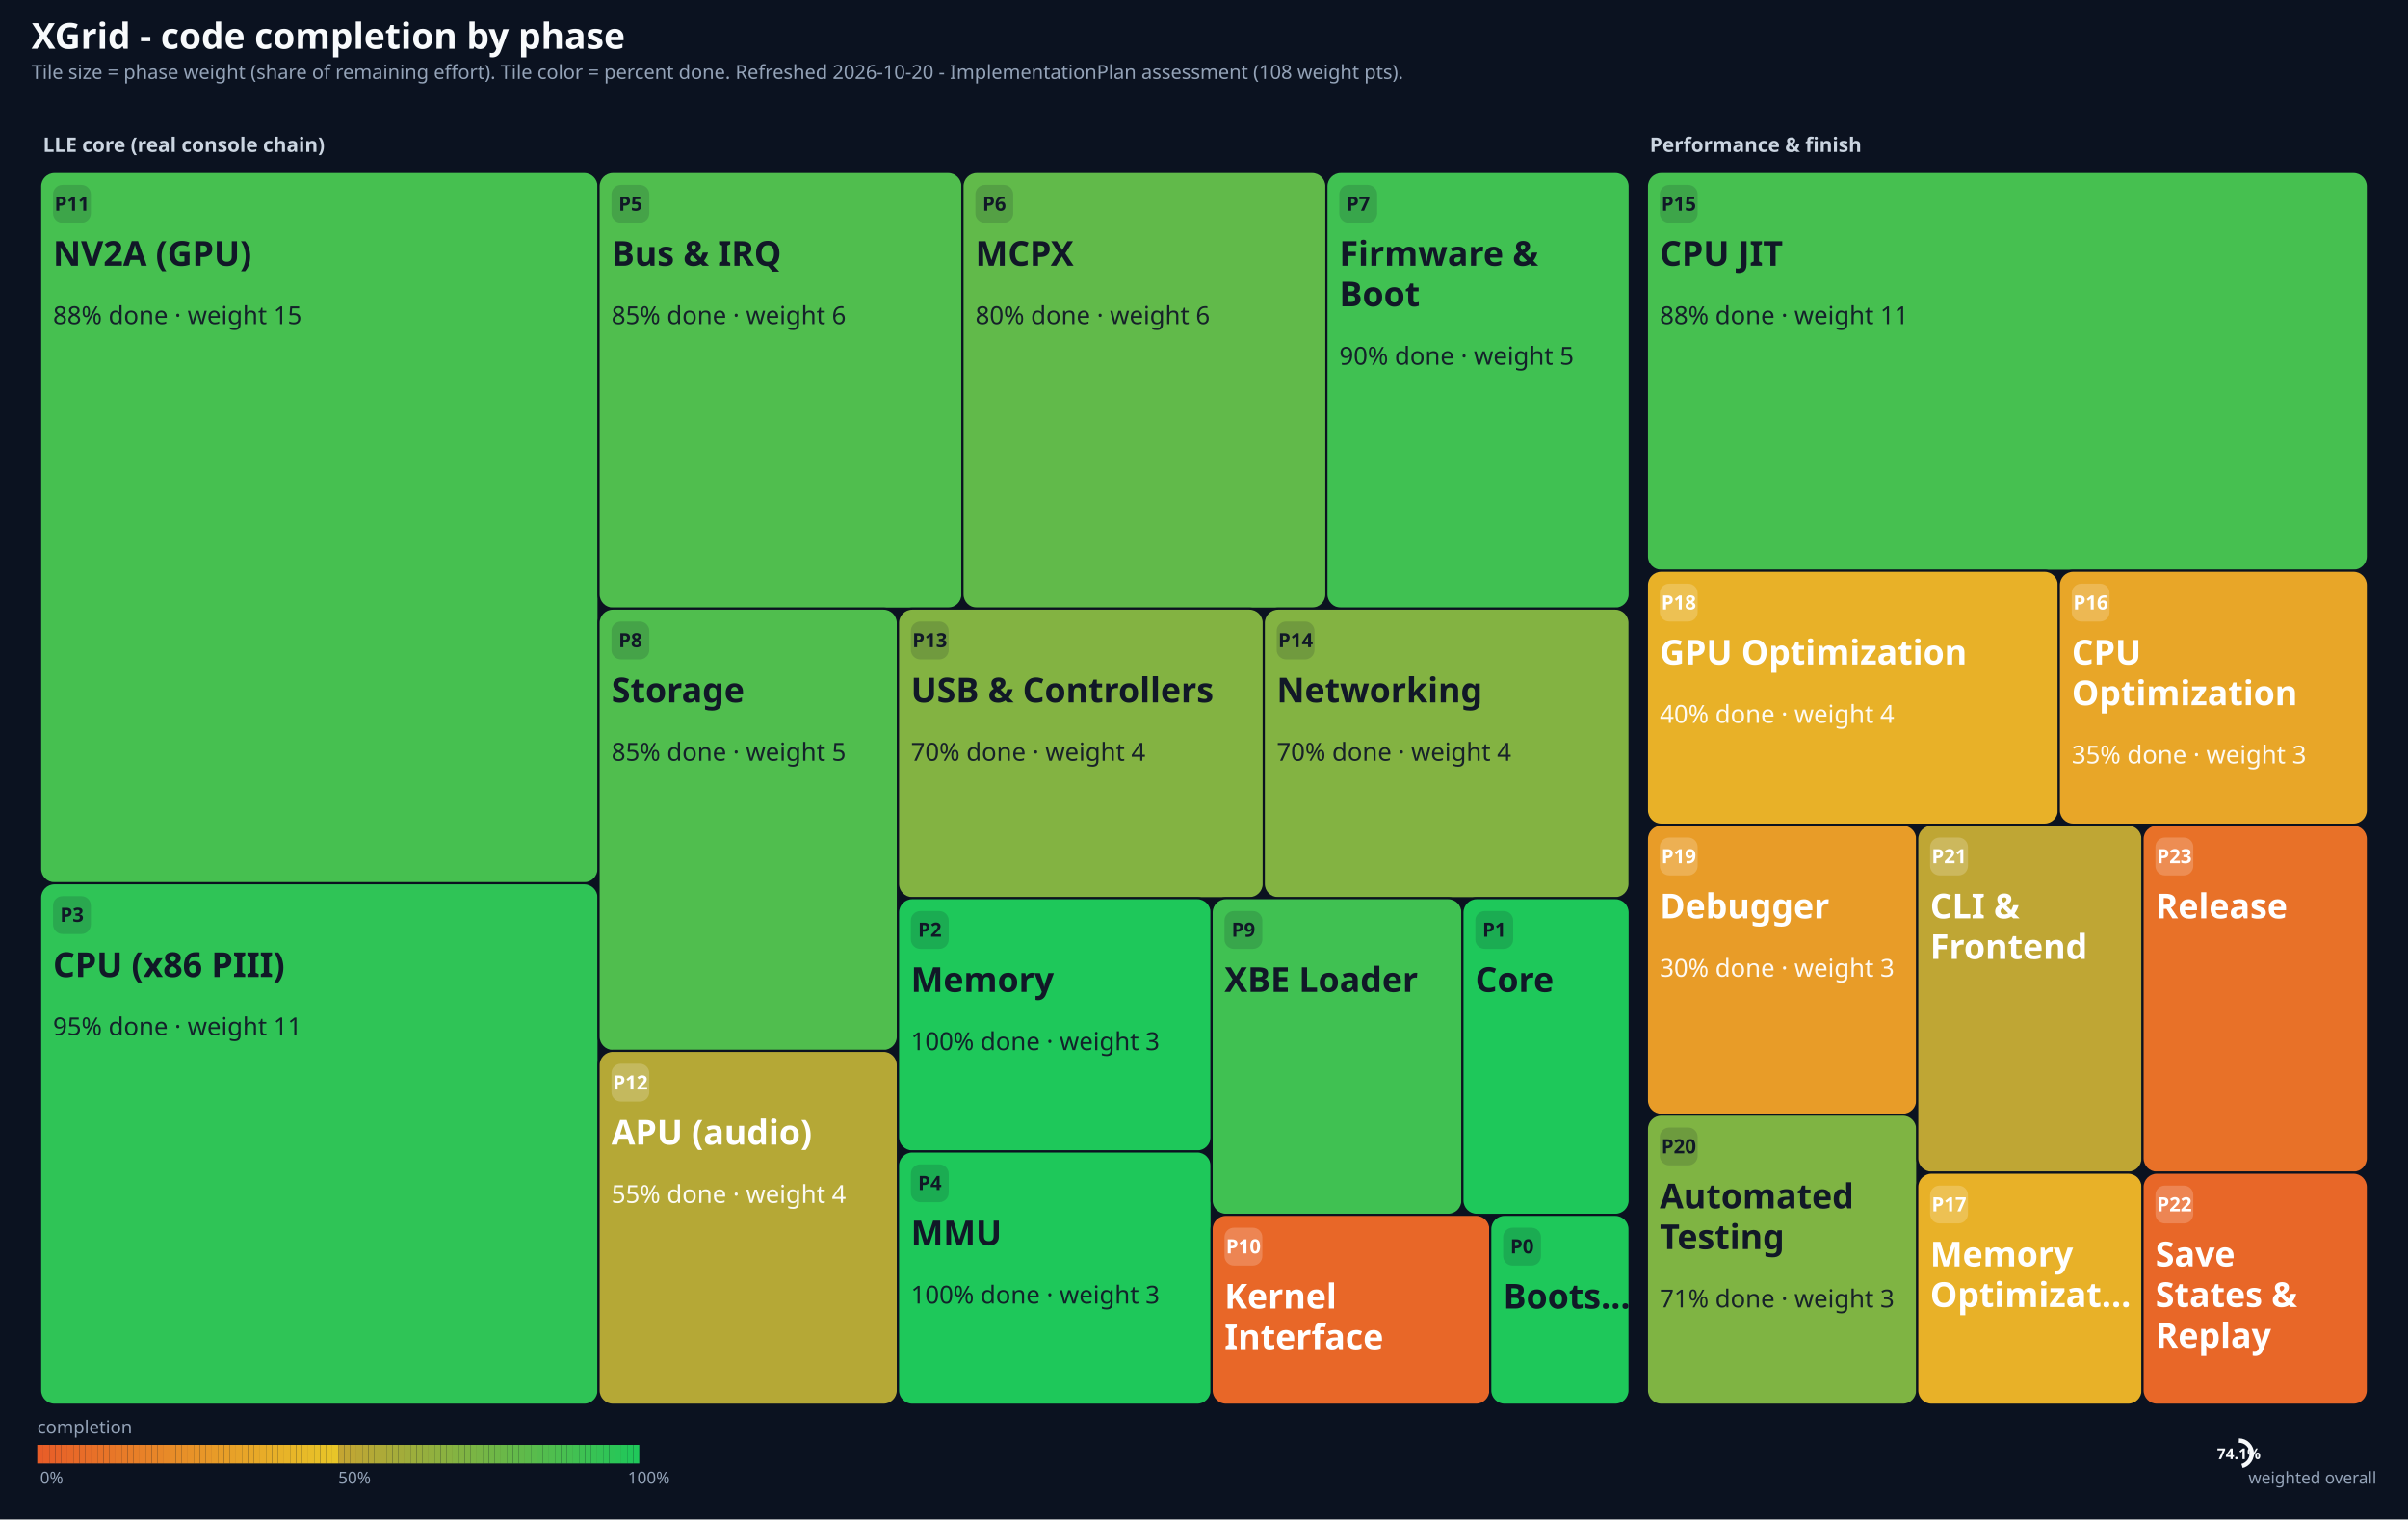
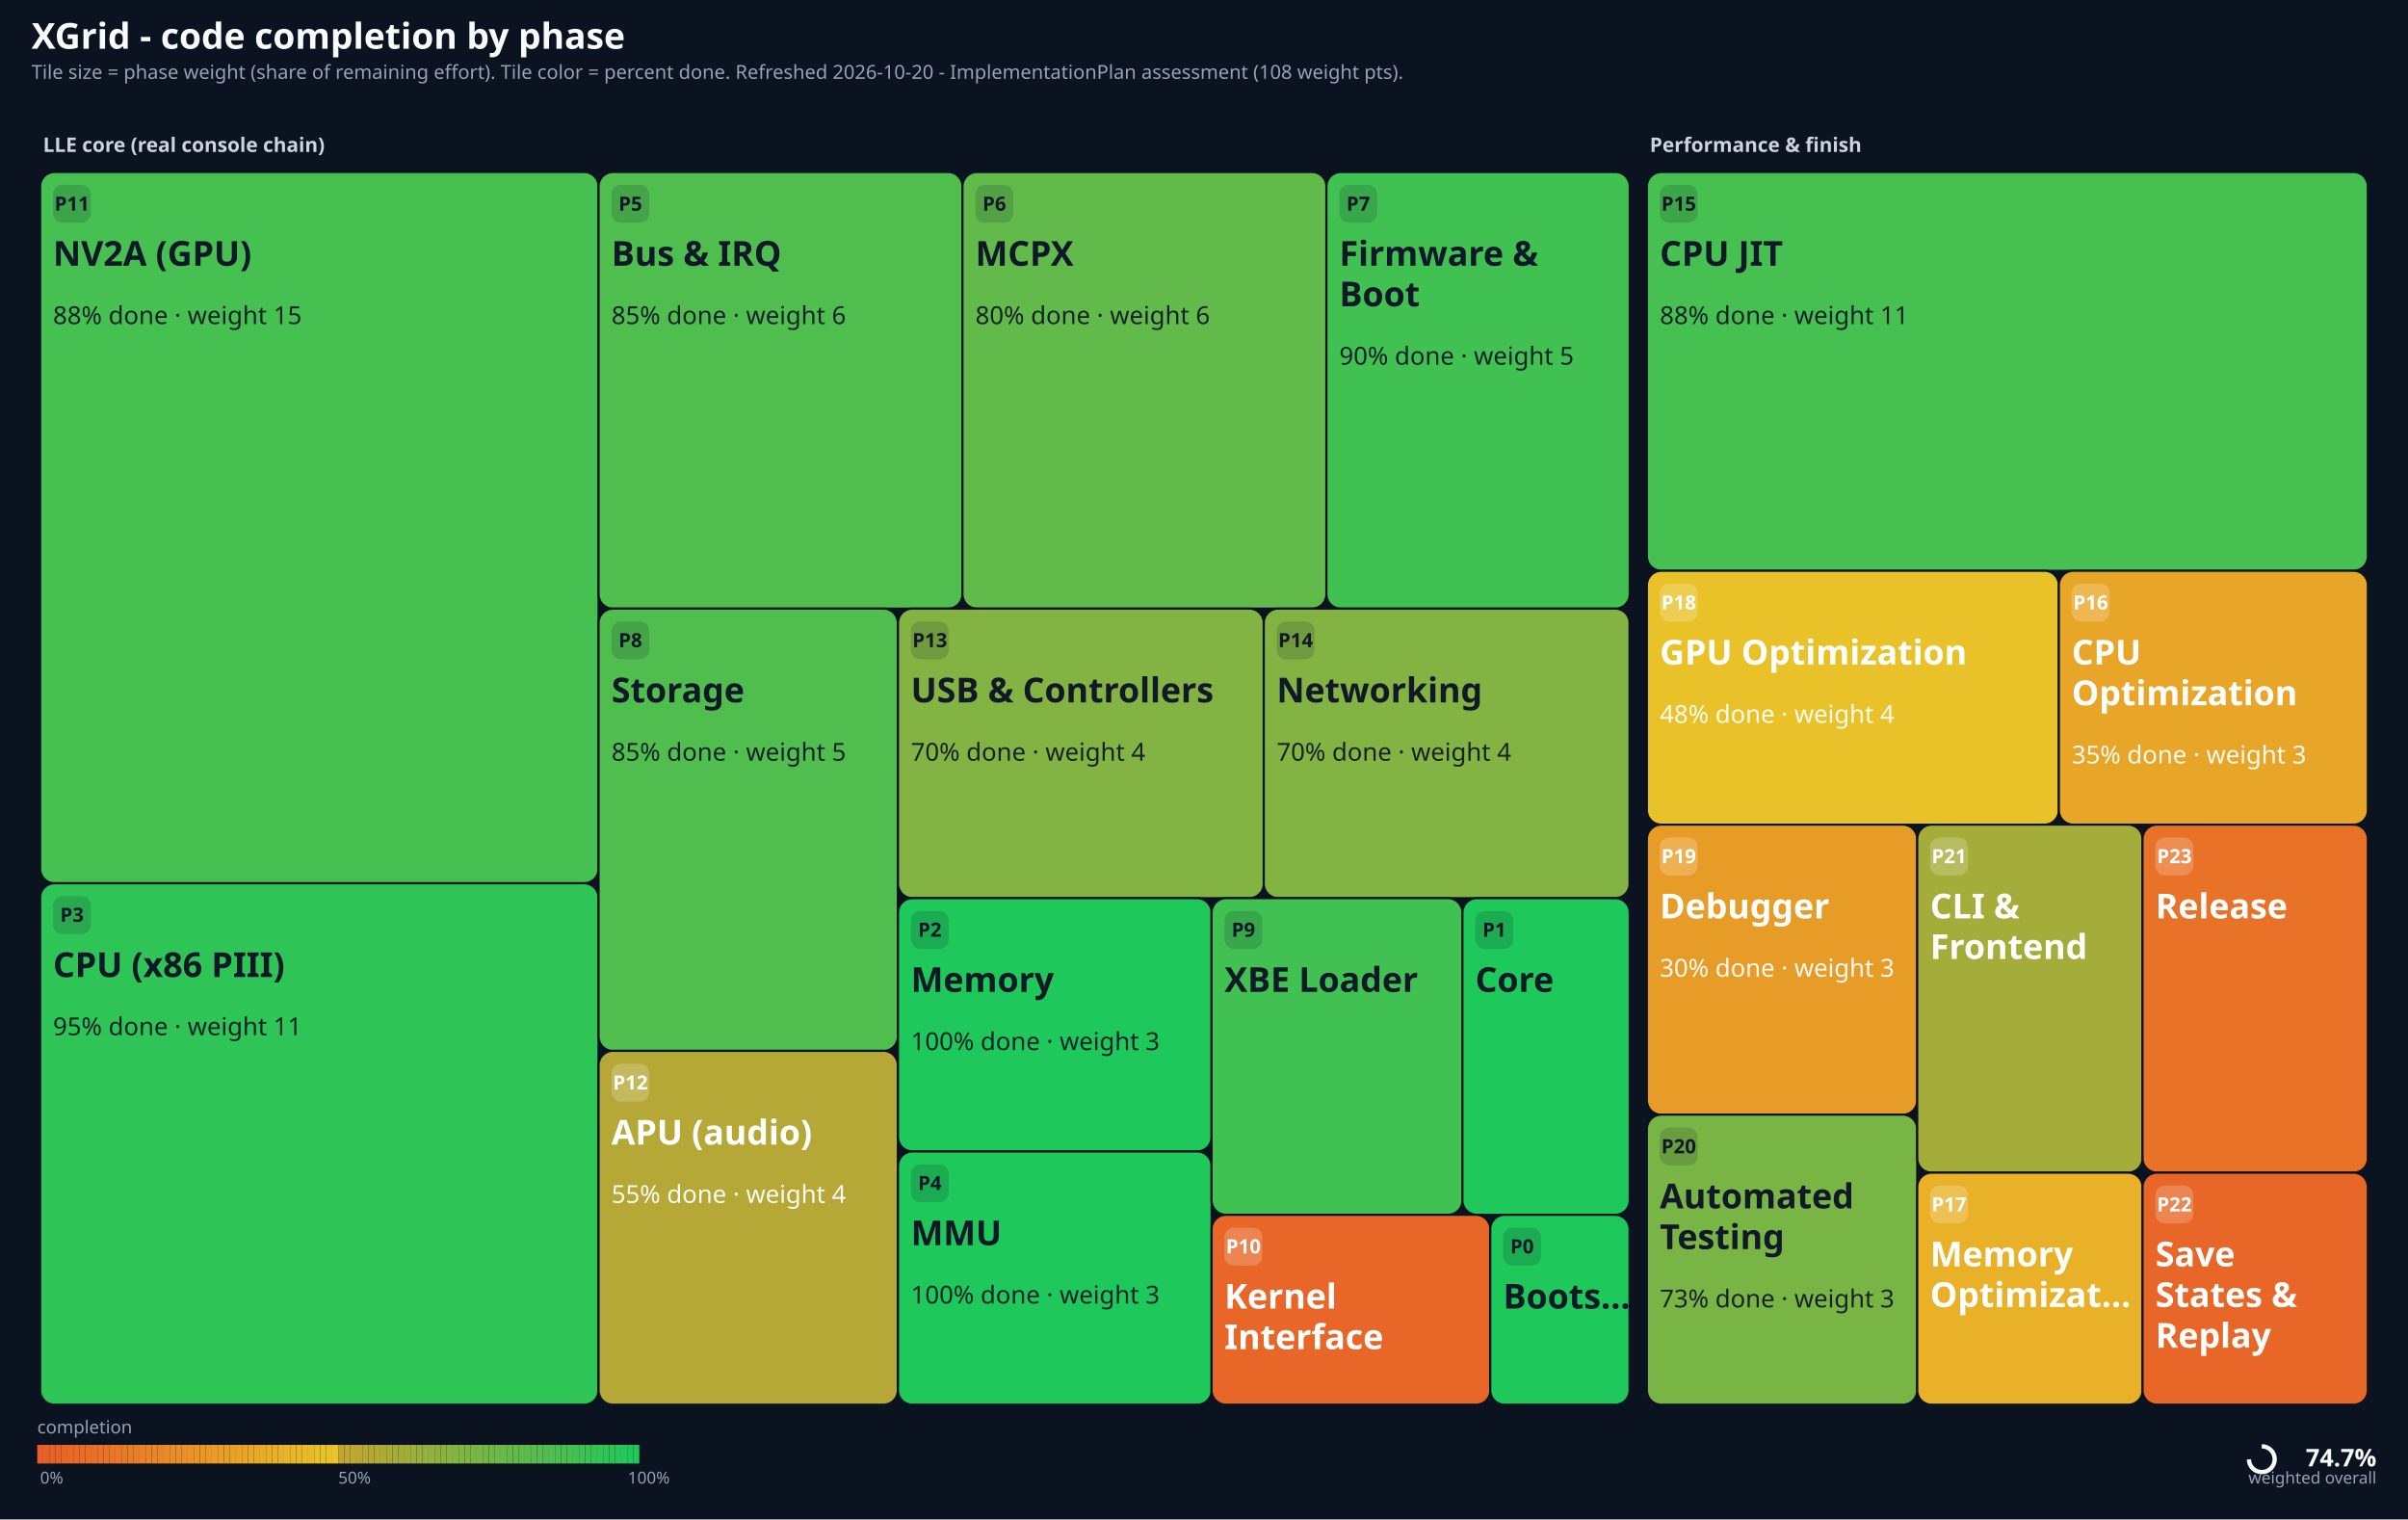
<svg xmlns="http://www.w3.org/2000/svg" width="1680" height="1060" viewBox="0 0 1680 1060" font-family="Segoe UI, Segoe UI Emoji, sans-serif">
  <rect width="1680" height="1060" fill="#0B1220" />
  <text x="22" y="34" font-size="25" font-weight="700" fill="#F8FAFC">XGrid - code completion by phase</text>
  <text x="22" y="55" font-size="13.5" fill="#94A3B8">Tile size = phase weight (share of remaining effort). Tile color = percent done. Refreshed 2026-10-20 - ImplementationPlan assessment (108 weight pts).</text>
  <text x="30" y="106" font-size="14" font-weight="700" fill="#CBD5E1">LLE core (real console chain)</text>
  <text x="1151" y="106" font-size="14" font-weight="700" fill="#CBD5E1">Performance &amp; finish</text>
  <g class="tile" data-p="11" data-name="NV2A (GPU)" data-done="88" data-weight="15">
    <rect x="28" y="120" width="389.6" height="496.2" rx="10" fill="#46C050" stroke="#0B1220" stroke-width="1.5" />
    <rect x="37" y="129" width="26.4" height="26.4" rx="6.6" fill="rgba(17,24,39,0.16)" />
    <text x="50.2" y="147" font-size="13.7" font-weight="700" fill="#111827" text-anchor="middle">P11</text>
    <text x="37" y="185.4" font-size="24" font-weight="700" fill="#111827">NV2A (GPU)</text>
    <text x="37" y="226.1" font-size="17.3" opacity="0.94" fill="#111827">88% done · weight 15</text>
  </g>
  <g class="tile" data-p="3" data-name="CPU (x86 PIII)" data-done="95" data-weight="11">
    <rect x="28" y="616.2" width="389.6" height="363.8" rx="10" fill="#2FC456" stroke="#0B1220" stroke-width="1.5" />
    <rect x="37" y="625.2" width="26.4" height="26.4" rx="6.6" fill="rgba(17,24,39,0.16)" />
    <text x="50.2" y="643.1" font-size="13.7" font-weight="700" fill="#111827" text-anchor="middle">P3</text>
    <text x="37" y="681.6" font-size="24" font-weight="700" fill="#111827">CPU (x86 PIII)</text>
    <text x="37" y="722.2" font-size="17.3" opacity="0.94" fill="#111827">95% done · weight 11</text>
  </g>
  <g class="tile" data-p="5" data-name="Bus &amp; IRQ" data-done="85" data-weight="6">
    <rect x="417.6" y="120" width="253.9" height="304.6" rx="10" fill="#50BE4E" stroke="#0B1220" stroke-width="1.5" />
    <rect x="426.6" y="129" width="26.4" height="26.4" rx="6.6" fill="rgba(17,24,39,0.16)" />
    <text x="439.8" y="147" font-size="13.7" font-weight="700" fill="#111827" text-anchor="middle">P5</text>
    <text x="426.6" y="185.4" font-size="24" font-weight="700" fill="#111827">Bus &amp; IRQ</text>
    <text x="426.6" y="226.1" font-size="17.3" opacity="0.94" fill="#111827">85% done · weight 6</text>
  </g>
  <g class="tile" data-p="6" data-name="MCPX" data-done="80" data-weight="6">
    <rect x="671.5" y="120" width="253.9" height="304.6" rx="10" fill="#61BA4A" stroke="#0B1220" stroke-width="1.5" />
    <rect x="680.5" y="129" width="26.4" height="26.4" rx="6.6" fill="rgba(17,24,39,0.16)" />
    <text x="693.7" y="147" font-size="13.7" font-weight="700" fill="#111827" text-anchor="middle">P6</text>
    <text x="680.5" y="185.4" font-size="24" font-weight="700" fill="#111827">MCPX</text>
    <text x="680.5" y="226.1" font-size="17.3" opacity="0.94" fill="#111827">80% done · weight 6</text>
  </g>
  <g class="tile" data-p="7" data-name="Firmware &amp; Boot" data-done="90" data-weight="5">
    <rect x="925.4" y="120" width="211.6" height="304.6" rx="10" fill="#40C152" stroke="#0B1220" stroke-width="1.5" />
    <rect x="934.4" y="129" width="26.4" height="26.4" rx="6.6" fill="rgba(17,24,39,0.16)" />
    <text x="947.6" y="147" font-size="13.7" font-weight="700" fill="#111827" text-anchor="middle">P7</text>
    <text x="934.4" y="185.4" font-size="24" font-weight="700" fill="#111827">Firmware &amp;</text>
    <text x="934.4" y="213.7" font-size="24" font-weight="700" fill="#111827">Boot</text>
    <text x="934.4" y="254.4" font-size="17.3" opacity="0.94" fill="#111827">90% done · weight 5</text>
  </g>
  <g class="tile" data-p="8" data-name="Storage" data-done="85" data-weight="5">
    <rect x="417.6" y="424.6" width="208.8" height="308.6" rx="10" fill="#50BE4E" stroke="#0B1220" stroke-width="1.5" />
    <rect x="426.6" y="433.6" width="26.4" height="26.4" rx="6.6" fill="rgba(17,24,39,0.16)" />
    <text x="439.8" y="451.5" font-size="13.7" font-weight="700" fill="#111827" text-anchor="middle">P8</text>
    <text x="426.6" y="490" font-size="24" font-weight="700" fill="#111827">Storage</text>
    <text x="426.6" y="530.7" font-size="17.3" opacity="0.94" fill="#111827">85% done · weight 5</text>
  </g>
  <g class="tile" data-p="12" data-name="APU (audio)" data-done="55" data-weight="4">
    <rect x="417.6" y="733.1" width="208.8" height="246.9" rx="10" fill="#B5A836" stroke="#0B1220" stroke-width="1.5" />
    <rect x="426.6" y="742.1" width="26.4" height="26.4" rx="6.6" fill="rgba(255,255,255,0.20)" />
    <text x="439.8" y="760.1" font-size="13.7" font-weight="700" fill="#FFFFFF" text-anchor="middle">P12</text>
    <text x="426.6" y="798.5" font-size="24" font-weight="700" fill="#FFFFFF">APU (audio)</text>
    <text x="426.6" y="839.2" font-size="17.3" opacity="0.94" fill="#FFFFFF">55% done · weight 4</text>
  </g>
  <g class="tile" data-p="13" data-name="USB &amp; Controllers" data-done="70" data-weight="4">
    <rect x="626.5" y="424.6" width="255.2" height="202" rx="10" fill="#83B342" stroke="#0B1220" stroke-width="1.5" />
    <rect x="635.5" y="433.6" width="26.4" height="26.4" rx="6.6" fill="rgba(17,24,39,0.16)" />
    <text x="648.7" y="451.5" font-size="13.7" font-weight="700" fill="#111827" text-anchor="middle">P13</text>
    <text x="635.5" y="490" font-size="24" font-weight="700" fill="#111827">USB &amp; Controllers</text>
    <text x="635.5" y="530.7" font-size="17.3" opacity="0.94" fill="#111827">70% done · weight 4</text>
  </g>
  <g class="tile" data-p="14" data-name="Networking" data-done="70" data-weight="4">
    <rect x="881.7" y="424.6" width="255.2" height="202" rx="10" fill="#83B342" stroke="#0B1220" stroke-width="1.5" />
    <rect x="890.7" y="433.6" width="26.4" height="26.4" rx="6.6" fill="rgba(17,24,39,0.16)" />
    <text x="903.9" y="451.5" font-size="13.7" font-weight="700" fill="#111827" text-anchor="middle">P14</text>
    <text x="890.7" y="490" font-size="24" font-weight="700" fill="#111827">Networking</text>
    <text x="890.7" y="530.7" font-size="17.3" opacity="0.94" fill="#111827">70% done · weight 4</text>
  </g>
  <g class="tile" data-p="2" data-name="Memory" data-done="100" data-weight="3">
    <rect x="626.5" y="626.6" width="218.8" height="176.7" rx="10" fill="#1EC85A" stroke="#0B1220" stroke-width="1.5" />
    <rect x="635.5" y="635.6" width="26.4" height="26.4" rx="6.6" fill="rgba(17,24,39,0.16)" />
    <text x="648.7" y="653.5" font-size="13.7" font-weight="700" fill="#111827" text-anchor="middle">P2</text>
    <text x="635.5" y="692" font-size="24" font-weight="700" fill="#111827">Memory</text>
    <text x="635.5" y="732.6" font-size="17.3" opacity="0.94" fill="#111827">100% done · weight 3</text>
  </g>
  <g class="tile" data-p="4" data-name="MMU" data-done="100" data-weight="3">
    <rect x="626.5" y="803.3" width="218.8" height="176.7" rx="10" fill="#1EC85A" stroke="#0B1220" stroke-width="1.5" />
    <rect x="635.5" y="812.3" width="26.4" height="26.4" rx="6.6" fill="rgba(17,24,39,0.16)" />
    <text x="648.7" y="830.2" font-size="13.7" font-weight="700" fill="#111827" text-anchor="middle">P4</text>
    <text x="635.5" y="868.7" font-size="24" font-weight="700" fill="#111827">MMU</text>
    <text x="635.5" y="909.4" font-size="17.3" opacity="0.94" fill="#111827">100% done · weight 3</text>
  </g>
  <g class="tile" data-p="9" data-name="XBE Loader" data-done="90" data-weight="3">
    <rect x="845.3" y="626.6" width="175" height="220.9" rx="10" fill="#40C152" stroke="#0B1220" stroke-width="1.5" />
    <rect x="854.3" y="635.6" width="26.4" height="26.4" rx="6.6" fill="rgba(17,24,39,0.16)" />
    <text x="867.5" y="653.5" font-size="13.7" font-weight="700" fill="#111827" text-anchor="middle">P9</text>
    <text x="854.3" y="692" font-size="24" font-weight="700" fill="#111827">XBE Loader</text>
  </g>
  <g class="tile" data-p="1" data-name="Core" data-done="100" data-weight="2">
    <rect x="1020.3" y="626.6" width="116.7" height="220.9" rx="10" fill="#1EC85A" stroke="#0B1220" stroke-width="1.5" />
    <rect x="1029.3" y="635.6" width="26.4" height="26.4" rx="6.6" fill="rgba(17,24,39,0.16)" />
    <text x="1042.5" y="653.5" font-size="13.7" font-weight="700" fill="#111827" text-anchor="middle">P1</text>
    <text x="1029.3" y="692" font-size="24" font-weight="700" fill="#111827">Core</text>
  </g>
  <g class="tile" data-p="10" data-name="Kernel Interface" data-done="5" data-weight="2">
    <rect x="845.3" y="847.5" width="194.5" height="132.5" rx="10" fill="#E86728" stroke="#0B1220" stroke-width="1.5" />
    <rect x="854.3" y="856.5" width="26.4" height="26.4" rx="6.6" fill="rgba(255,255,255,0.20)" />
    <text x="867.5" y="874.4" font-size="13.7" font-weight="700" fill="#FFFFFF" text-anchor="middle">P10</text>
    <text x="854.3" y="912.9" font-size="24" font-weight="700" fill="#FFFFFF">Kernel</text>
    <text x="854.3" y="941.2" font-size="24" font-weight="700" fill="#FFFFFF">Interface</text>
  </g>
  <g class="tile" data-p="0" data-name="Bootstrap" data-done="100" data-weight="1">
    <rect x="1039.7" y="847.5" width="97.2" height="132.5" rx="10" fill="#1EC85A" stroke="#0B1220" stroke-width="1.5" />
    <rect x="1048.7" y="856.5" width="26.4" height="26.4" rx="6.6" fill="rgba(17,24,39,0.16)" />
    <text x="1061.9" y="874.4" font-size="13.7" font-weight="700" fill="#111827" text-anchor="middle">P0</text>
    <text x="1048.7" y="912.9" font-size="24" font-weight="700" fill="#111827">Boots…</text>
  </g>
  <g class="tile" data-p="15" data-name="CPU JIT" data-done="88" data-weight="11">
    <rect x="1149" y="120" width="503" height="278.2" rx="10" fill="#46C050" stroke="#0B1220" stroke-width="1.5" />
    <rect x="1158" y="129" width="26.4" height="26.4" rx="6.6" fill="rgba(17,24,39,0.16)" />
    <text x="1171.2" y="147" font-size="13.7" font-weight="700" fill="#111827" text-anchor="middle">P15</text>
    <text x="1158" y="185.4" font-size="24" font-weight="700" fill="#111827">CPU JIT</text>
    <text x="1158" y="226.1" font-size="17.3" opacity="0.94" fill="#111827">88% done · weight 11</text>
  </g>
-   <g class="tile" data-p="18" data-name="GPU Optimization" data-done="40" data-weight="4">
-     <rect x="1149" y="398.2" width="287.4" height="177.1" rx="10" fill="#E8B128" stroke="#0B1220" stroke-width="1.5" />
+   <g class="tile" data-p="18" data-name="GPU Optimization" data-done="48" data-weight="4">
+     <rect x="1149" y="398.2" width="287.4" height="177.1" rx="10" fill="#E8C228" stroke="#0B1220" stroke-width="1.5" />
    <rect x="1158" y="407.2" width="26.4" height="26.4" rx="6.6" fill="rgba(255,255,255,0.20)" />
    <text x="1171.2" y="425.2" font-size="13.7" font-weight="700" fill="#FFFFFF" text-anchor="middle">P18</text>
    <text x="1158" y="463.6" font-size="24" font-weight="700" fill="#FFFFFF">GPU Optimization</text>
-     <text x="1158" y="504.3" font-size="17.3" opacity="0.94" fill="#FFFFFF">40% done · weight 4</text>
+     <text x="1158" y="504.3" font-size="17.3" opacity="0.94" fill="#FFFFFF">48% done · weight 4</text>
  </g>
  <g class="tile" data-p="16" data-name="CPU Optimization" data-done="35" data-weight="3">
    <rect x="1436.4" y="398.2" width="215.6" height="177.1" rx="10" fill="#E8A628" stroke="#0B1220" stroke-width="1.5" />
    <rect x="1445.4" y="407.2" width="26.4" height="26.4" rx="6.6" fill="rgba(255,255,255,0.20)" />
    <text x="1458.6" y="425.2" font-size="13.7" font-weight="700" fill="#FFFFFF" text-anchor="middle">P16</text>
    <text x="1445.4" y="463.6" font-size="24" font-weight="700" fill="#FFFFFF">CPU</text>
    <text x="1445.4" y="492" font-size="24" font-weight="700" fill="#FFFFFF">Optimization</text>
    <text x="1445.4" y="532.6" font-size="17.3" opacity="0.94" fill="#FFFFFF">35% done · weight 3</text>
  </g>
  <g class="tile" data-p="19" data-name="Debugger" data-done="30" data-weight="3">
    <rect x="1149" y="575.3" width="188.6" height="202.4" rx="10" fill="#E89C28" stroke="#0B1220" stroke-width="1.5" />
    <rect x="1158" y="584.3" width="26.4" height="26.4" rx="6.6" fill="rgba(255,255,255,0.20)" />
    <text x="1171.2" y="602.2" font-size="13.7" font-weight="700" fill="#FFFFFF" text-anchor="middle">P19</text>
    <text x="1158" y="640.7" font-size="24" font-weight="700" fill="#FFFFFF">Debugger</text>
    <text x="1158" y="681.4" font-size="17.3" opacity="0.94" fill="#FFFFFF">30% done · weight 3</text>
  </g>
-   <g class="tile" data-p="20" data-name="Automated Testing" data-done="71" data-weight="3">
-     <rect x="1149" y="777.6" width="188.6" height="202.4" rx="10" fill="#7FB443" stroke="#0B1220" stroke-width="1.5" />
+   <g class="tile" data-p="20" data-name="Automated Testing" data-done="73" data-weight="3">
+     <rect x="1149" y="777.6" width="188.6" height="202.4" rx="10" fill="#79B544" stroke="#0B1220" stroke-width="1.5" />
    <rect x="1158" y="786.6" width="26.4" height="26.4" rx="6.6" fill="rgba(17,24,39,0.16)" />
    <text x="1171.2" y="804.6" font-size="13.7" font-weight="700" fill="#111827" text-anchor="middle">P20</text>
    <text x="1158" y="843" font-size="24" font-weight="700" fill="#111827">Automated</text>
    <text x="1158" y="871.4" font-size="24" font-weight="700" fill="#111827">Testing</text>
-     <text x="1158" y="912.1" font-size="17.3" opacity="0.94" fill="#111827">71% done · weight 3</text>
-   </g>
-   <g class="tile" data-p="21" data-name="CLI &amp; Frontend" data-done="52" data-weight="3">
-     <rect x="1337.6" y="575.3" width="157.2" height="242.8" rx="10" fill="#BFA634" stroke="#0B1220" stroke-width="1.5" />
+     <text x="1158" y="912.1" font-size="17.3" opacity="0.94" fill="#111827">73% done · weight 3</text>
+   </g>
+   <g class="tile" data-p="21" data-name="CLI &amp; Frontend" data-done="60" data-weight="3">
+     <rect x="1337.6" y="575.3" width="157.2" height="242.8" rx="10" fill="#A4AC3A" stroke="#0B1220" stroke-width="1.5" />
    <rect x="1346.6" y="584.3" width="26.4" height="26.4" rx="6.6" fill="rgba(255,255,255,0.20)" />
    <text x="1359.8" y="602.2" font-size="13.7" font-weight="700" fill="#FFFFFF" text-anchor="middle">P21</text>
    <text x="1346.6" y="640.7" font-size="24" font-weight="700" fill="#FFFFFF">CLI &amp;</text>
    <text x="1346.6" y="669" font-size="24" font-weight="700" fill="#FFFFFF">Frontend</text>
  </g>
-   <g class="tile" data-p="23" data-name="Release" data-done="10" data-weight="3">
-     <rect x="1494.8" y="575.3" width="157.2" height="242.8" rx="10" fill="#E87128" stroke="#0B1220" stroke-width="1.5" />
+   <g class="tile" data-p="23" data-name="Release" data-done="11" data-weight="3">
+     <rect x="1494.8" y="575.3" width="157.2" height="242.8" rx="10" fill="#E87328" stroke="#0B1220" stroke-width="1.5" />
    <rect x="1503.8" y="584.3" width="26.4" height="26.4" rx="6.6" fill="rgba(255,255,255,0.20)" />
    <text x="1517" y="602.2" font-size="13.7" font-weight="700" fill="#FFFFFF" text-anchor="middle">P23</text>
    <text x="1503.8" y="640.7" font-size="24" font-weight="700" fill="#FFFFFF">Release</text>
  </g>
  <g class="tile" data-p="17" data-name="Memory Optimization" data-done="40" data-weight="2">
    <rect x="1337.6" y="818.1" width="157.2" height="161.9" rx="10" fill="#E8B128" stroke="#0B1220" stroke-width="1.5" />
    <rect x="1346.6" y="827.1" width="26.4" height="26.4" rx="6.6" fill="rgba(255,255,255,0.20)" />
    <text x="1359.8" y="845.1" font-size="13.7" font-weight="700" fill="#FFFFFF" text-anchor="middle">P17</text>
    <text x="1346.6" y="883.5" font-size="24" font-weight="700" fill="#FFFFFF">Memory</text>
    <text x="1346.6" y="911.8" font-size="24" font-weight="700" fill="#FFFFFF">Optimizat…</text>
  </g>
  <g class="tile" data-p="22" data-name="Save States &amp; Replay" data-done="5" data-weight="2">
    <rect x="1494.8" y="818.1" width="157.2" height="161.9" rx="10" fill="#E86728" stroke="#0B1220" stroke-width="1.5" />
    <rect x="1503.8" y="827.1" width="26.4" height="26.4" rx="6.6" fill="rgba(255,255,255,0.20)" />
    <text x="1517" y="845.1" font-size="13.7" font-weight="700" fill="#FFFFFF" text-anchor="middle">P22</text>
    <text x="1503.8" y="883.5" font-size="24" font-weight="700" fill="#FFFFFF">Save</text>
    <text x="1503.8" y="911.8" font-size="24" font-weight="700" fill="#FFFFFF">States &amp;</text>
    <text x="1503.8" y="940.2" font-size="24" font-weight="700" fill="#FFFFFF">Replay</text>
  </g>
  <text x="26" y="1000" font-size="12.5" fill="#94A3B8">completion</text>
  <rect x="26" y="1008" width="4.2" height="13" fill="#E85D28" />
  <rect x="30.2" y="1008" width="4.2" height="13" fill="#E85F28" />
  <rect x="34.4" y="1008" width="4.2" height="13" fill="#E86128" />
  <rect x="38.6" y="1008" width="4.2" height="13" fill="#E86328" />
  <rect x="42.8" y="1008" width="4.2" height="13" fill="#E86628" />
  <rect x="47" y="1008" width="4.2" height="13" fill="#E86828" />
  <rect x="51.2" y="1008" width="4.2" height="13" fill="#E86A28" />
  <rect x="55.4" y="1008" width="4.2" height="13" fill="#E86C28" />
  <rect x="59.6" y="1008" width="4.2" height="13" fill="#E86E28" />
  <rect x="63.8" y="1008" width="4.2" height="13" fill="#E87028" />
  <rect x="68" y="1008" width="4.2" height="13" fill="#E87228" />
  <rect x="72.2" y="1008" width="4.2" height="13" fill="#E87428" />
  <rect x="76.4" y="1008" width="4.2" height="13" fill="#E87628" />
  <rect x="80.6" y="1008" width="4.2" height="13" fill="#E87928" />
  <rect x="84.8" y="1008" width="4.2" height="13" fill="#E87B28" />
  <rect x="89" y="1008" width="4.2" height="13" fill="#E87D28" />
  <rect x="93.2" y="1008" width="4.2" height="13" fill="#E87F28" />
  <rect x="97.4" y="1008" width="4.2" height="13" fill="#E88128" />
  <rect x="101.6" y="1008" width="4.2" height="13" fill="#E88328" />
  <rect x="105.8" y="1008" width="4.2" height="13" fill="#E88528" />
  <rect x="110" y="1008" width="4.2" height="13" fill="#E88728" />
  <rect x="114.2" y="1008" width="4.2" height="13" fill="#E88A28" />
  <rect x="118.4" y="1008" width="4.2" height="13" fill="#E88C28" />
  <rect x="122.6" y="1008" width="4.2" height="13" fill="#E88E28" />
  <rect x="126.8" y="1008" width="4.2" height="13" fill="#E89028" />
  <rect x="131" y="1008" width="4.2" height="13" fill="#E89228" />
  <rect x="135.2" y="1008" width="4.2" height="13" fill="#E89428" />
  <rect x="139.4" y="1008" width="4.2" height="13" fill="#E89628" />
  <rect x="143.6" y="1008" width="4.2" height="13" fill="#E89828" />
  <rect x="147.8" y="1008" width="4.2" height="13" fill="#E89B28" />
  <rect x="152" y="1008" width="4.2" height="13" fill="#E89D28" />
  <rect x="156.2" y="1008" width="4.2" height="13" fill="#E89F28" />
  <rect x="160.4" y="1008" width="4.2" height="13" fill="#E8A128" />
  <rect x="164.6" y="1008" width="4.2" height="13" fill="#E8A328" />
  <rect x="168.8" y="1008" width="4.2" height="13" fill="#E8A528" />
  <rect x="173" y="1008" width="4.2" height="13" fill="#E8A728" />
  <rect x="177.2" y="1008" width="4.2" height="13" fill="#E8A928" />
  <rect x="181.4" y="1008" width="4.2" height="13" fill="#E8AC28" />
  <rect x="185.6" y="1008" width="4.2" height="13" fill="#E8AE28" />
  <rect x="189.8" y="1008" width="4.2" height="13" fill="#E8B028" />
  <rect x="194" y="1008" width="4.2" height="13" fill="#E8B228" />
  <rect x="198.2" y="1008" width="4.2" height="13" fill="#E8B428" />
  <rect x="202.4" y="1008" width="4.2" height="13" fill="#E8B628" />
  <rect x="206.6" y="1008" width="4.2" height="13" fill="#E8B828" />
  <rect x="210.8" y="1008" width="4.2" height="13" fill="#E8BA28" />
  <rect x="215" y="1008" width="4.2" height="13" fill="#E8BC28" />
  <rect x="219.2" y="1008" width="4.2" height="13" fill="#E8BF28" />
  <rect x="223.4" y="1008" width="4.2" height="13" fill="#E8C128" />
  <rect x="227.6" y="1008" width="4.2" height="13" fill="#E8C328" />
  <rect x="231.8" y="1008" width="4.2" height="13" fill="#E8C528" />
  <rect x="236" y="1008" width="4.2" height="13" fill="#C4A532" />
  <rect x="240.2" y="1008" width="4.2" height="13" fill="#C1A633" />
  <rect x="244.4" y="1008" width="4.2" height="13" fill="#BEA734" />
  <rect x="248.6" y="1008" width="4.2" height="13" fill="#BAA735" />
  <rect x="252.8" y="1008" width="4.2" height="13" fill="#B7A836" />
  <rect x="257" y="1008" width="4.2" height="13" fill="#B4A936" />
  <rect x="261.2" y="1008" width="4.2" height="13" fill="#B0AA37" />
  <rect x="265.4" y="1008" width="4.2" height="13" fill="#ADAA38" />
  <rect x="269.6" y="1008" width="4.2" height="13" fill="#A9AB39" />
  <rect x="273.8" y="1008" width="4.2" height="13" fill="#A6AC3A" />
  <rect x="278" y="1008" width="4.2" height="13" fill="#A3AC3A" />
  <rect x="282.2" y="1008" width="4.2" height="13" fill="#9FAD3B" />
  <rect x="286.4" y="1008" width="4.2" height="13" fill="#9CAE3C" />
  <rect x="290.6" y="1008" width="4.2" height="13" fill="#99AE3D" />
  <rect x="294.8" y="1008" width="4.2" height="13" fill="#95AF3E" />
  <rect x="299" y="1008" width="4.2" height="13" fill="#92B03E" />
  <rect x="303.2" y="1008" width="4.2" height="13" fill="#8FB13F" />
  <rect x="307.4" y="1008" width="4.2" height="13" fill="#8BB140" />
  <rect x="311.6" y="1008" width="4.2" height="13" fill="#88B241" />
  <rect x="315.8" y="1008" width="4.2" height="13" fill="#84B342" />
  <rect x="320" y="1008" width="4.2" height="13" fill="#81B342" />
  <rect x="324.2" y="1008" width="4.2" height="13" fill="#7EB443" />
  <rect x="328.4" y="1008" width="4.2" height="13" fill="#7AB544" />
  <rect x="332.6" y="1008" width="4.2" height="13" fill="#77B545" />
  <rect x="336.8" y="1008" width="4.2" height="13" fill="#74B646" />
  <rect x="341" y="1008" width="4.2" height="13" fill="#70B746" />
  <rect x="345.2" y="1008" width="4.2" height="13" fill="#6DB847" />
  <rect x="349.4" y="1008" width="4.2" height="13" fill="#6AB848" />
  <rect x="353.6" y="1008" width="4.2" height="13" fill="#66B949" />
  <rect x="357.8" y="1008" width="4.2" height="13" fill="#63BA4A" />
  <rect x="362" y="1008" width="4.2" height="13" fill="#60BA4A" />
  <rect x="366.2" y="1008" width="4.2" height="13" fill="#5CBB4B" />
  <rect x="370.4" y="1008" width="4.2" height="13" fill="#59BC4C" />
  <rect x="374.6" y="1008" width="4.2" height="13" fill="#55BC4D" />
  <rect x="378.8" y="1008" width="4.2" height="13" fill="#52BD4E" />
  <rect x="383" y="1008" width="4.2" height="13" fill="#4FBE4E" />
  <rect x="387.2" y="1008" width="4.2" height="13" fill="#4BBF4F" />
  <rect x="391.4" y="1008" width="4.2" height="13" fill="#48BF50" />
  <rect x="395.6" y="1008" width="4.2" height="13" fill="#45C051" />
  <rect x="399.8" y="1008" width="4.2" height="13" fill="#41C152" />
  <rect x="404" y="1008" width="4.2" height="13" fill="#3EC152" />
  <rect x="408.2" y="1008" width="4.2" height="13" fill="#3BC253" />
  <rect x="412.4" y="1008" width="4.2" height="13" fill="#37C354" />
  <rect x="416.6" y="1008" width="4.2" height="13" fill="#34C355" />
  <rect x="420.8" y="1008" width="4.2" height="13" fill="#30C456" />
  <rect x="425" y="1008" width="4.2" height="13" fill="#2DC556" />
  <rect x="429.2" y="1008" width="4.2" height="13" fill="#2AC657" />
  <rect x="433.4" y="1008" width="4.2" height="13" fill="#26C658" />
  <rect x="437.6" y="1008" width="4.2" height="13" fill="#23C759" />
  <rect x="441.8" y="1008" width="4.2" height="13" fill="#20C85A" />
  <text x="28" y="1035" font-size="11.5" fill="#94A3B8">0%</text>
  <text x="236" y="1035" font-size="11.5" fill="#94A3B8">50%</text>
  <text x="438" y="1035" font-size="11.5" fill="#94A3B8">100%</text>
-   <circle cx="1562" cy="1014" r="9" fill="none" stroke="#F8FAFC" stroke-width="3" stroke-dasharray="26 34.5" transform="rotate(-90 1562 1014)" />
-   <text x="1562" y="1018" font-size="10.5" font-weight="700" fill="#F8FAFC" text-anchor="middle">74.1%</text>
+   <circle cx="1578" cy="1018" r="9" fill="none" stroke="#F8FAFC" stroke-width="3" stroke-dasharray="42.2 14.3" transform="rotate(-90 1578 1018)" />
+   <text x="1658" y="1023" font-size="17" font-weight="700" fill="#F8FAFC" text-anchor="end">74.7%</text>
  <text x="1658" y="1035" font-size="11.5" fill="#94A3B8" text-anchor="end">weighted overall</text>
</svg>
